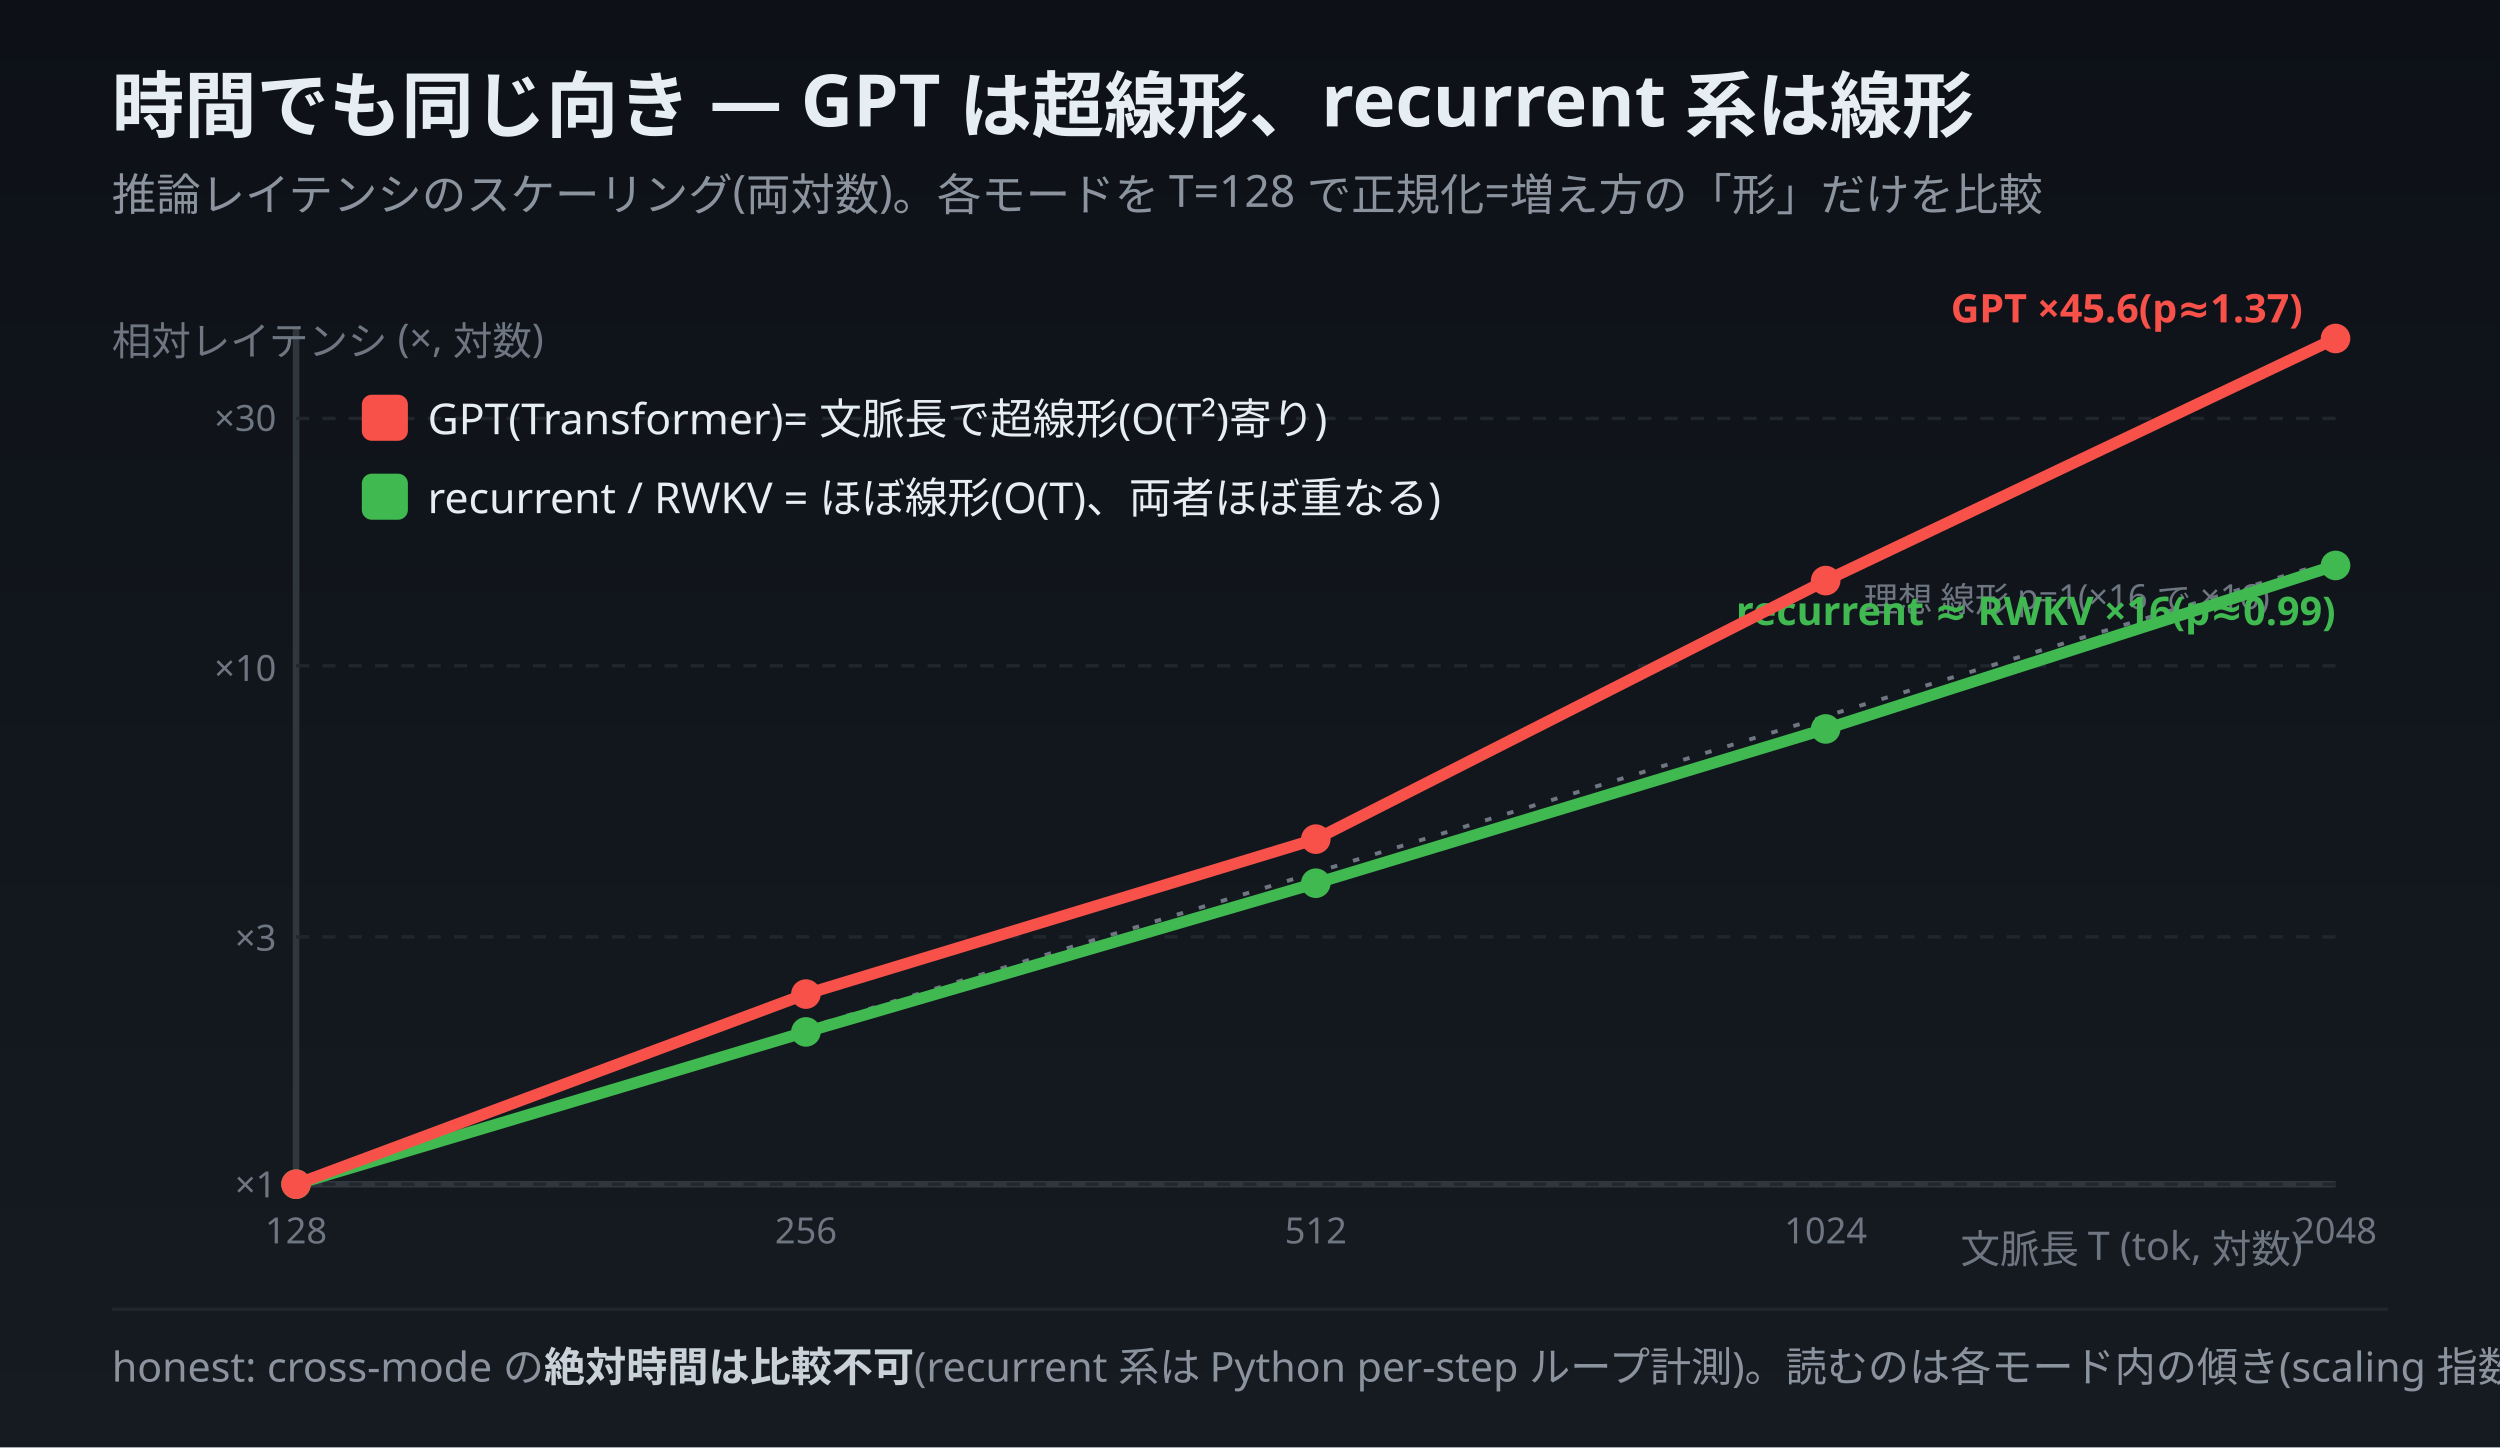
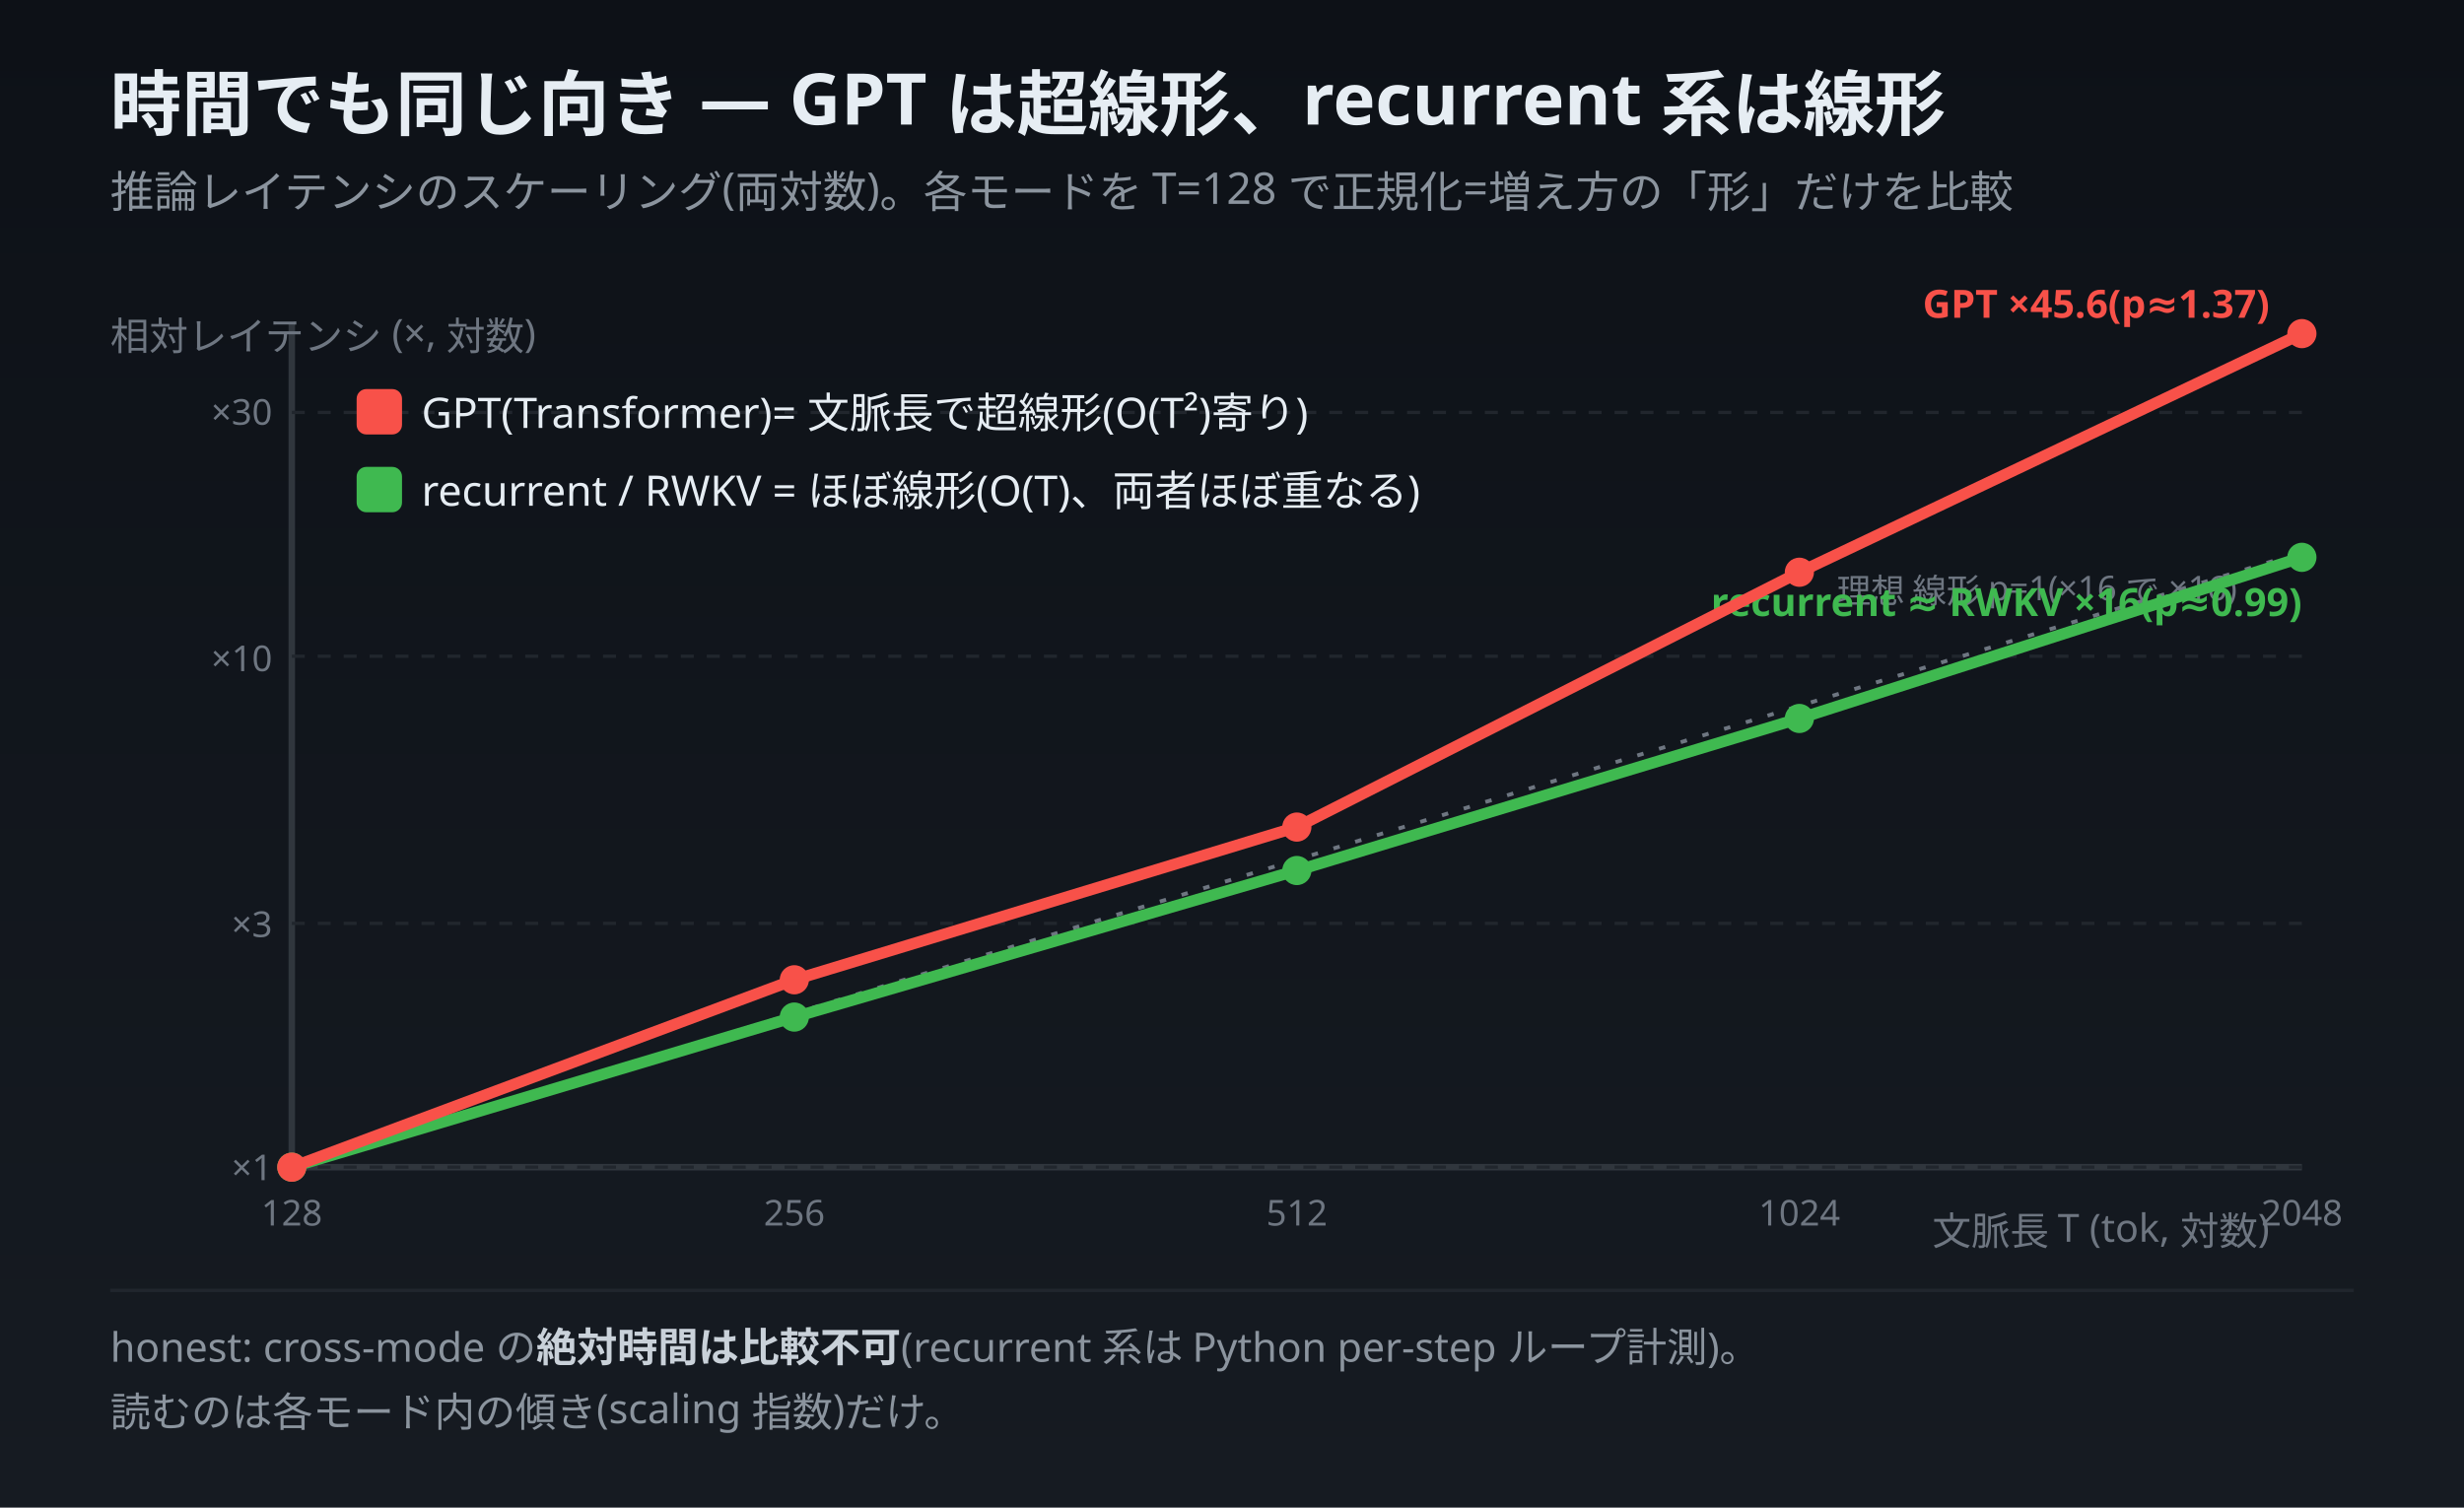
- <svg xmlns="http://www.w3.org/2000/svg" viewBox="0 0 760 440" font-family="Segoe UI, Hiragino Kaku Gothic ProN, Meiryo, sans-serif">
+ <svg xmlns="http://www.w3.org/2000/svg" viewBox="0 0 760 465" font-family="Segoe UI, Hiragino Kaku Gothic ProN, Meiryo, sans-serif">
  <defs>
    <linearGradient id="bg" x1="0" y1="0" x2="0" y2="1">
      <stop offset="0" stop-color="#0d1117" />
      <stop offset="1" stop-color="#161b22" />
    </linearGradient>
  </defs>
-   <rect width="760" height="440" fill="url(#bg)" />
+   <rect width="760" height="465" fill="url(#bg)" />
  <text x="34" y="40" fill="#e6edf3" font-size="22" font-weight="700">時間でも同じ向き — GPT は超線形、recurrent 系は線形</text>
  <text x="34" y="64" fill="#8b949e" font-size="13.5">推論レイテンシのスケーリング(両対数)。各モードを T=128 で正規化=増え方の「形」だけを比較</text>
  <line x1="90" y1="360" x2="710" y2="360" stroke="#30363d" stroke-width="2" />
  <line x1="90" y1="100" x2="90" y2="360" stroke="#30363d" stroke-width="2" />
  <text x="700" y="384" fill="#6e7681" font-size="12" text-anchor="end">文脈長 T (tok, 対数)</text>
  <text x="34" y="108" fill="#6e7681" font-size="12">相対レイテンシ (×, 対数)</text>
  <line x1="90" y1="360.0" x2="710" y2="360.0" stroke="#21262d" stroke-width="1" stroke-dasharray="4 4" />
  <text x="84" y="364" fill="#6e7681" font-size="11" text-anchor="end">×1</text>
  <line x1="90" y1="284.8" x2="710" y2="284.8" stroke="#21262d" stroke-width="1" stroke-dasharray="4 4" />
  <text x="84" y="289" fill="#6e7681" font-size="11" text-anchor="end">×3</text>
  <line x1="90" y1="202.4" x2="710" y2="202.4" stroke="#21262d" stroke-width="1" stroke-dasharray="4 4" />
  <text x="84" y="207" fill="#6e7681" font-size="11" text-anchor="end">×10</text>
  <line x1="90" y1="127.2" x2="710" y2="127.2" stroke="#21262d" stroke-width="1" stroke-dasharray="4 4" />
  <text x="84" y="131" fill="#6e7681" font-size="11" text-anchor="end">×30</text>
  <text x="90" y="378" fill="#6e7681" font-size="11" text-anchor="middle">128</text>
  <text x="245" y="378" fill="#6e7681" font-size="11" text-anchor="middle">256</text>
  <text x="400" y="378" fill="#6e7681" font-size="11" text-anchor="middle">512</text>
  <text x="555" y="378" fill="#6e7681" font-size="11" text-anchor="middle">1024</text>
  <text x="710" y="378" fill="#6e7681" font-size="11" text-anchor="middle">2048</text>
  <line x1="90" y1="360" x2="710" y2="170.3" stroke="#6e7681" stroke-width="1.2" stroke-dasharray="2 5" />
  <text x="690" y="186" fill="#6e7681" font-size="10.5" text-anchor="end">理想 線形 p=1(×16 で ×16)</text>
  <polyline points="90,360.0 245,313.7 400,268.5 555,221.6 710,171.9" fill="none" stroke="#3fb950" stroke-width="3.5" stroke-linecap="round" stroke-linejoin="round" />
  <circle cx="90" cy="360.0" r="4.5" fill="#3fb950" />
  <circle cx="245" cy="313.7" r="4.5" fill="#3fb950" />
  <circle cx="400" cy="268.5" r="4.5" fill="#3fb950" />
  <circle cx="555" cy="221.6" r="4.5" fill="#3fb950" />
  <circle cx="710" cy="171.9" r="4.5" fill="#3fb950" />
  <text x="710" y="190" fill="#3fb950" font-size="12" font-weight="700" text-anchor="end">recurrent ≈ RWKV ×16(p≈0.99)</text>
  <polyline points="90,360.0 245,302.2 400,255.1 555,176.5 710,102.9" fill="none" stroke="#f85149" stroke-width="3.5" stroke-linecap="round" stroke-linejoin="round" />
  <circle cx="90" cy="360.0" r="4.5" fill="#f85149" />
  <circle cx="245" cy="302.2" r="4.5" fill="#f85149" />
  <circle cx="400" cy="255.1" r="4.5" fill="#f85149" />
  <circle cx="555" cy="176.5" r="4.5" fill="#f85149" />
  <circle cx="710" cy="102.9" r="4.5" fill="#f85149" />
  <text x="700" y="98" fill="#f85149" font-size="12" font-weight="700" text-anchor="end">GPT ×45.6(p≈1.37)</text>
  <rect x="110" y="120" width="14" height="14" rx="3" fill="#f85149" />
  <text x="130" y="132" fill="#e6edf3" font-size="13">GPT(Transformer)= 文脈長で超線形(O(T²)寄り)</text>
  <rect x="110" y="144" width="14" height="14" rx="3" fill="#3fb950" />
  <text x="130" y="156" fill="#e6edf3" font-size="13">recurrent / RWKV = ほぼ線形(O(T)、両者ほぼ重なる)</text>
  <line x1="34" y1="398" x2="726" y2="398" stroke="#21262d" stroke-width="1" />
-   <text x="34" y="420" fill="#8b949e" font-size="12.5">honest: cross-mode の<tspan fill="#c9d1d9" font-weight="700">絶対時間は比較不可</tspan>(recurrent 系は Python per-step ループ計測)。読むのは各モード内の傾き(scaling 指数)だけ。</text>
+   <text x="34" y="420" fill="#8b949e" font-size="12.5">honest: cross-mode の<tspan fill="#c9d1d9" font-weight="700">絶対時間は比較不可</tspan>(recurrent 系は Python per-step ループ計測)。</text>
+   <text x="34" y="440" fill="#8b949e" font-size="12.5">読むのは各モード内の傾き(scaling 指数)だけ。</text>
</svg>
